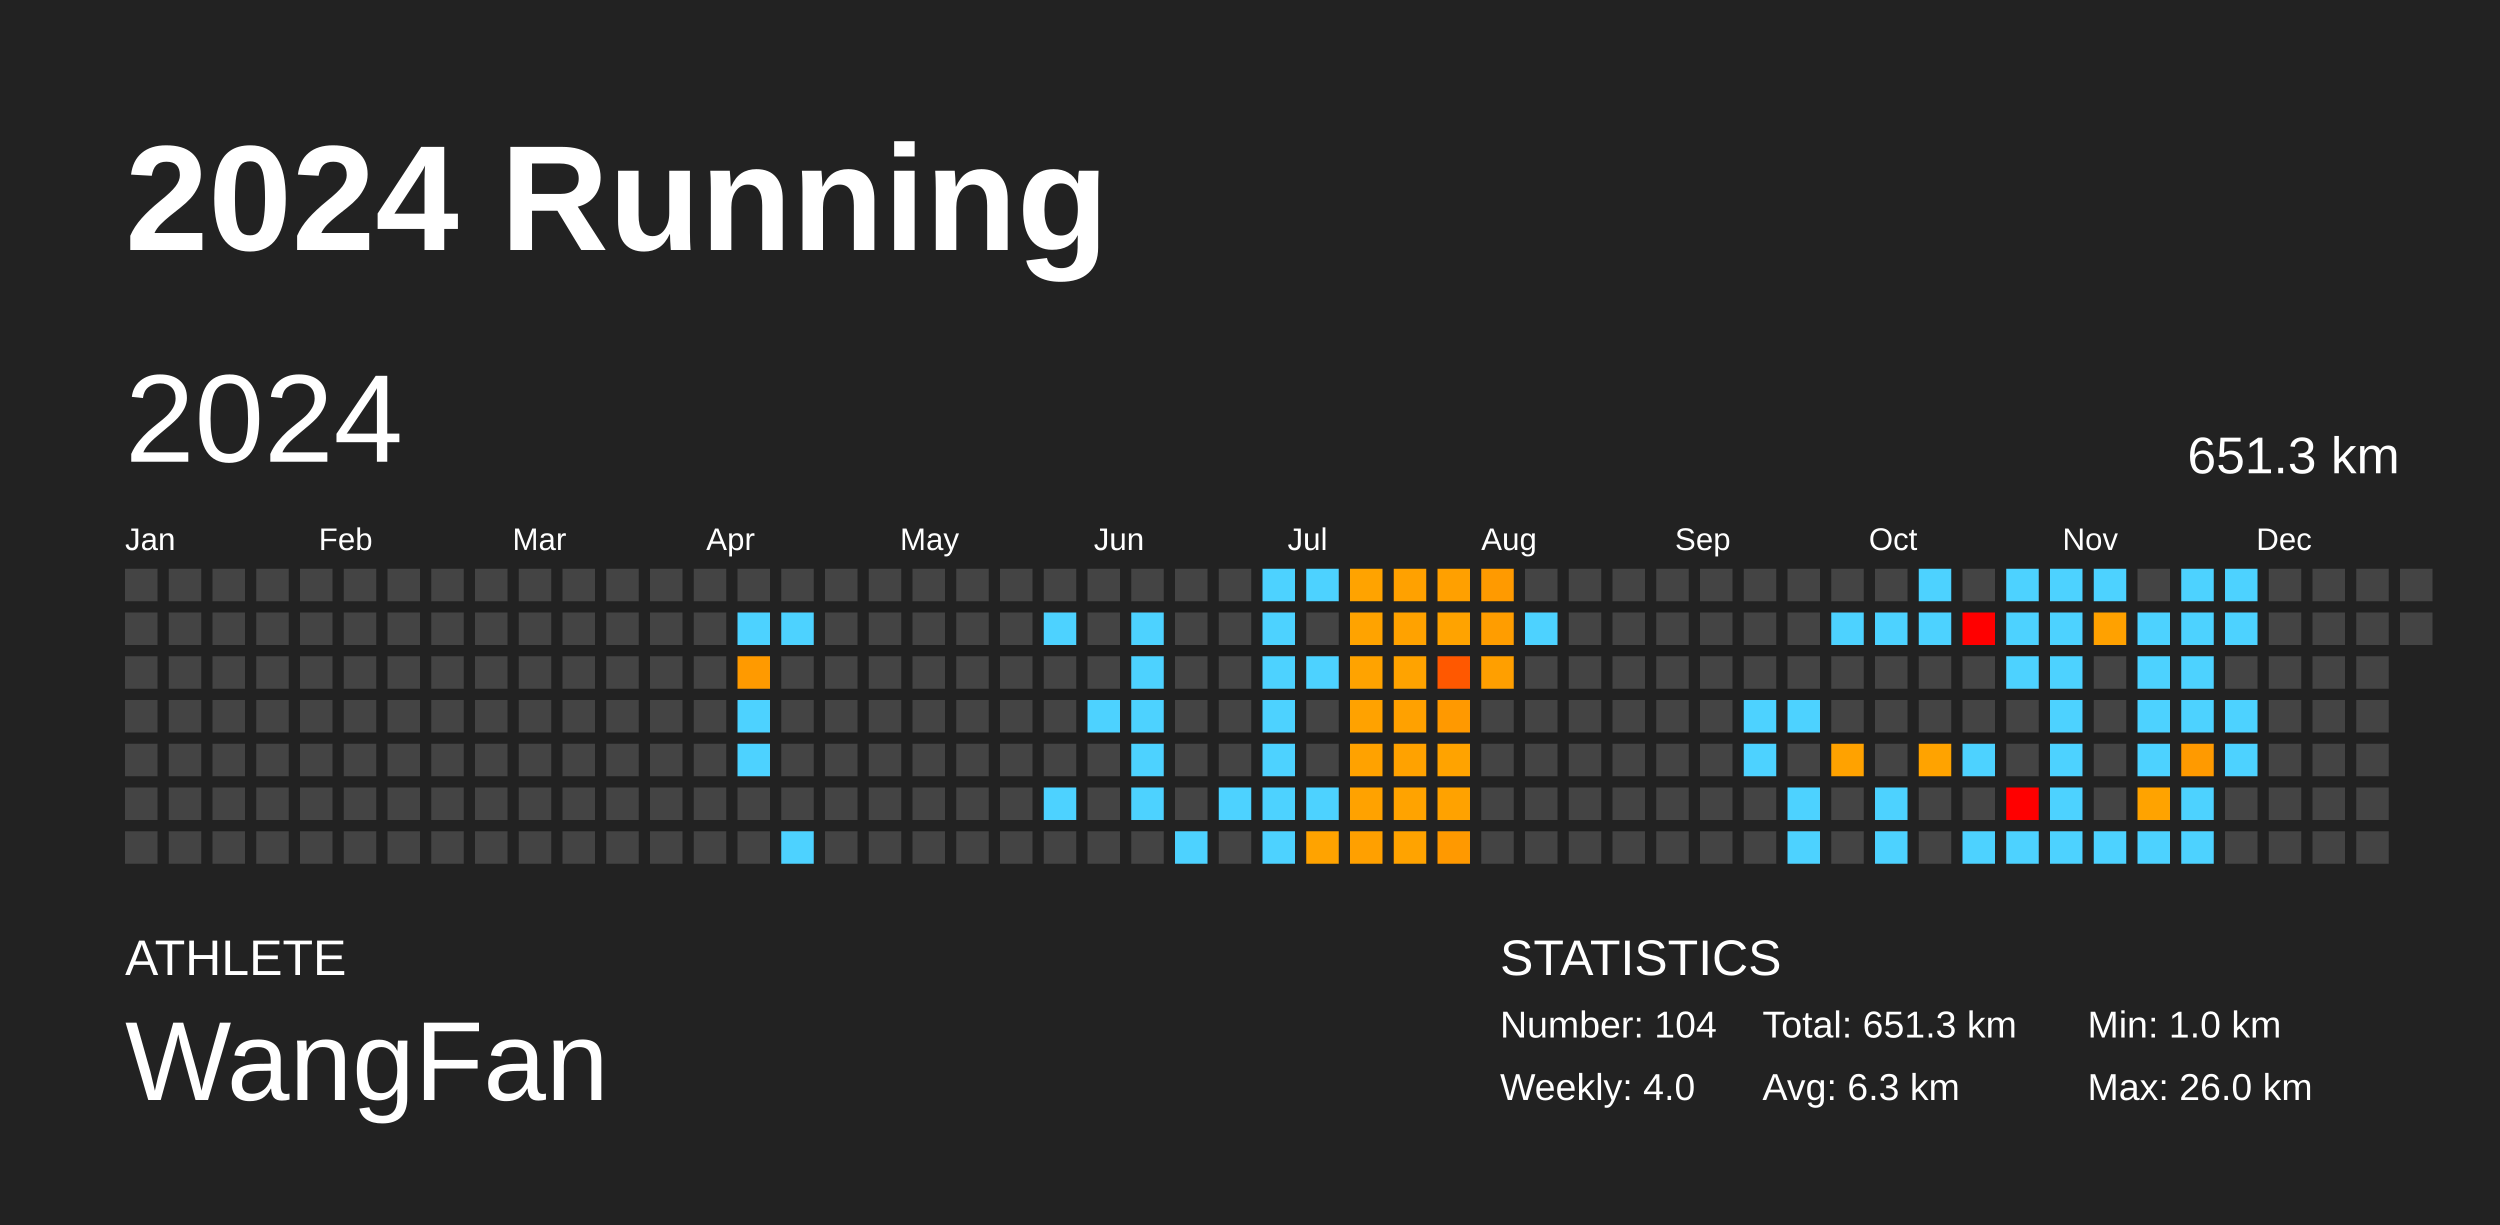
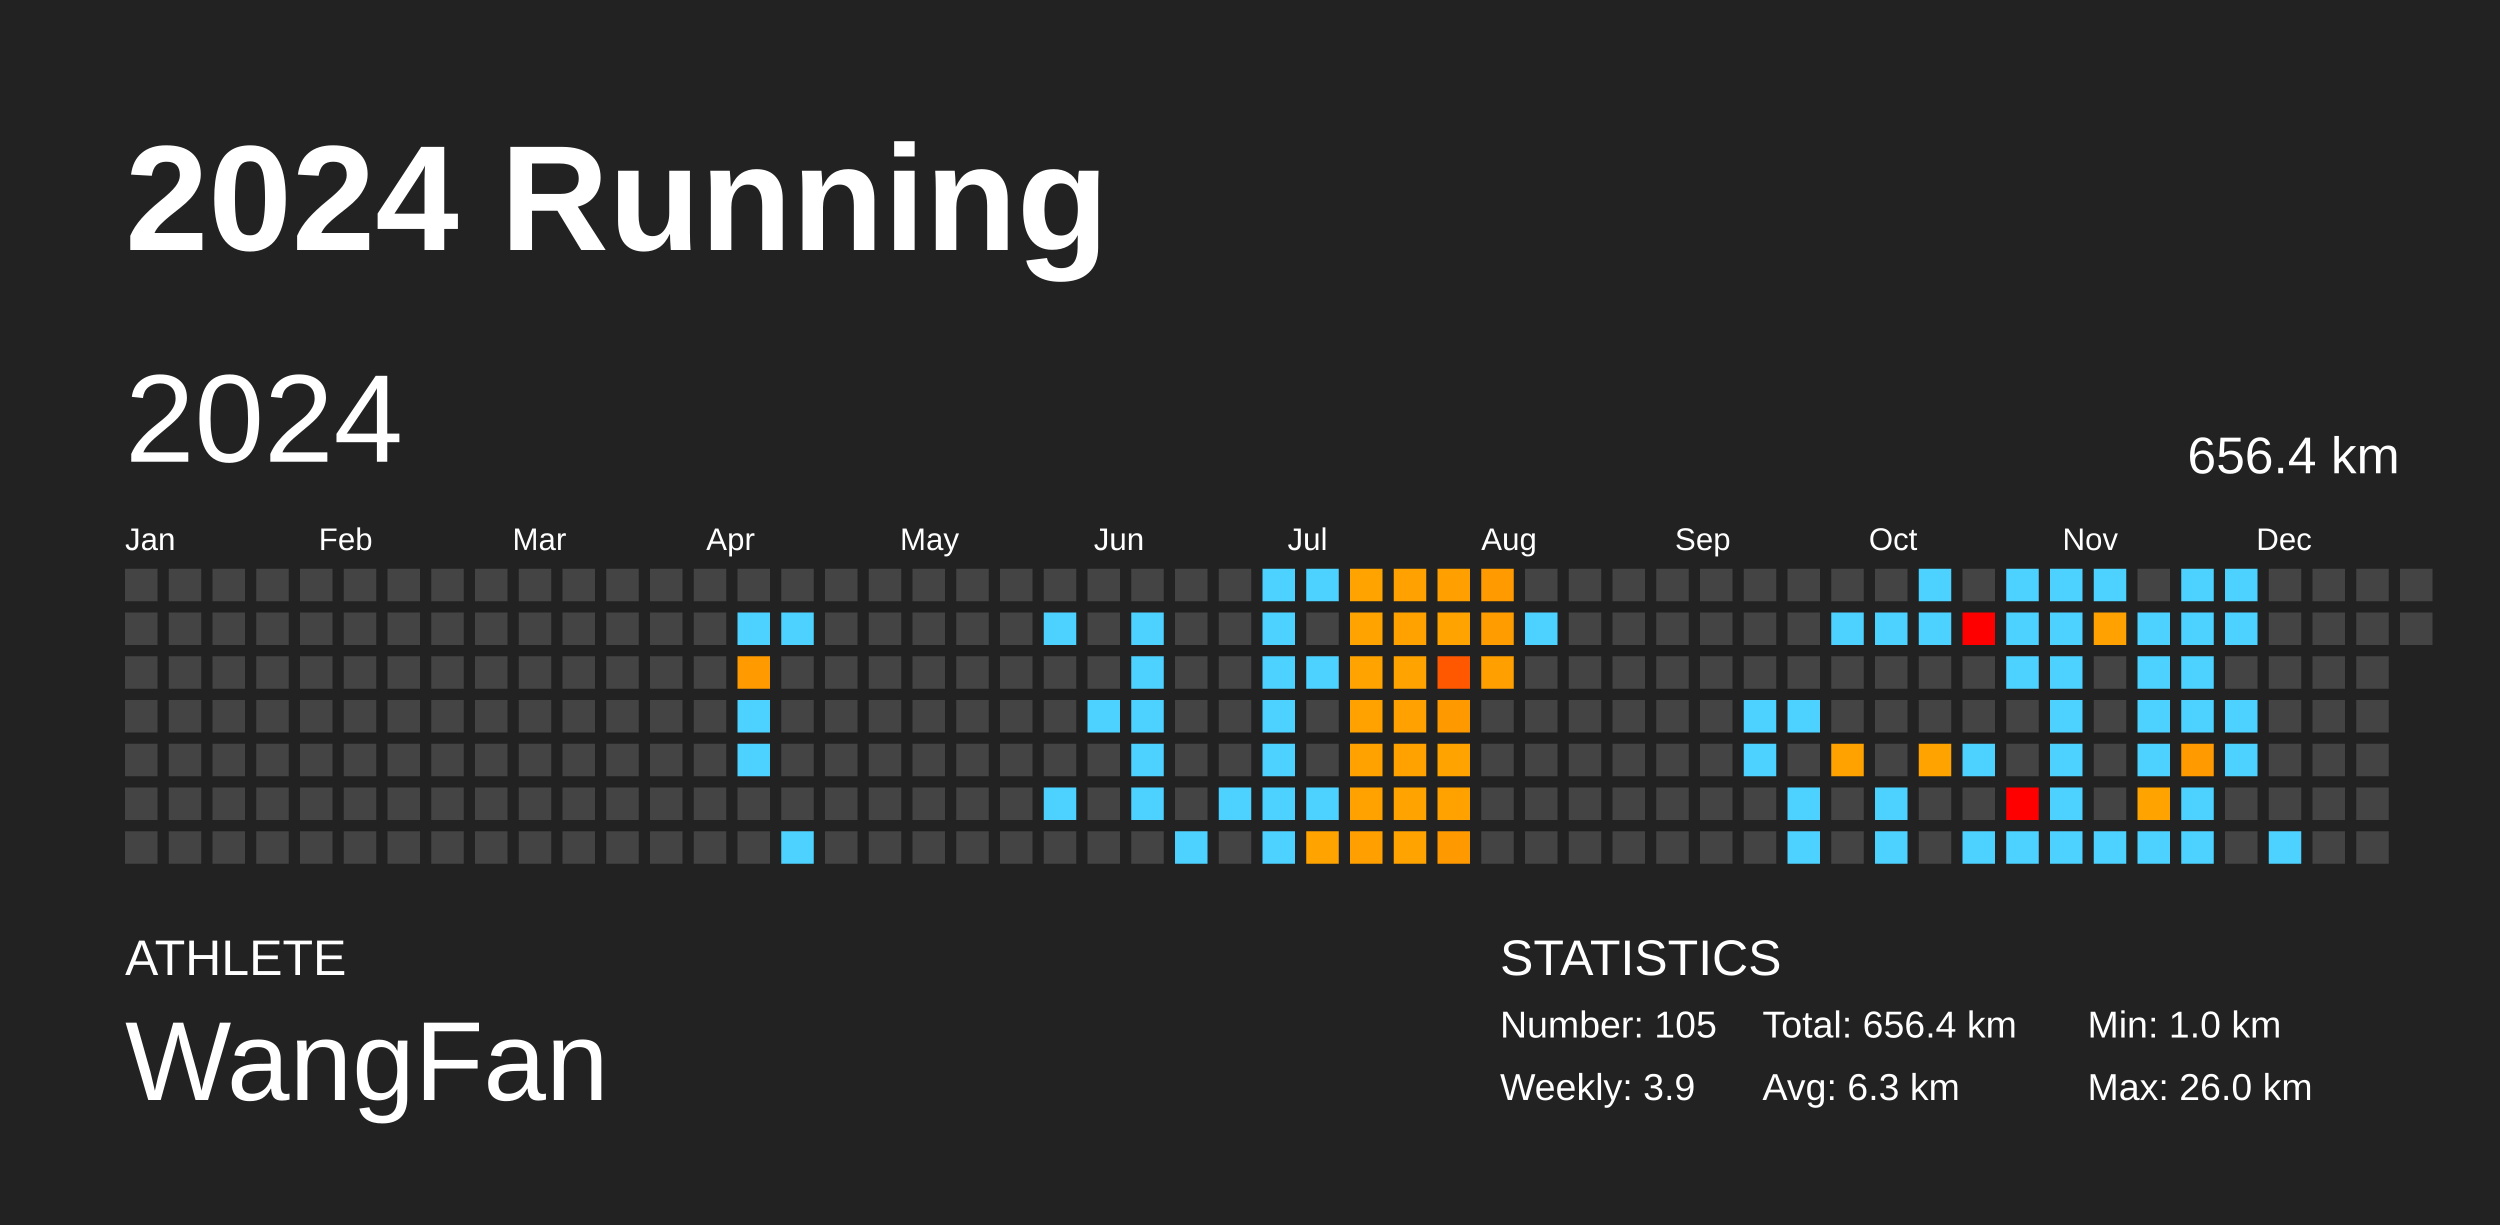
<svg xmlns="http://www.w3.org/2000/svg" baseProfile="full" height="98mm" version="1.1" viewBox="0,0,200,98" width="200mm">
  <defs />
  <rect fill="#222222" height="98" width="200" x="0" y="0" />
  <text fill="#FFFFFF" style="font-size:12px; font-family:Arial; font-weight:bold;" x="10" y="20">2024 Running</text>
  <text fill="#FFFFFF" style="font-size:4px; font-family:Arial" x="10" y="78">ATHLETE</text>
  <text fill="#FFFFFF" style="font-size:9px; font-family:Arial" x="10" y="88">WangFan</text>
  <text fill="#FFFFFF" style="font-size:4px; font-family:Arial" x="120" y="78">STATISTICS</text>
-   <text fill="#FFFFFF" style="font-size:3px; font-family:Arial" x="120" y="83">Number: 104</text>
-   <text fill="#FFFFFF" style="font-size:3px; font-family:Arial" x="120" y="88">Weekly: 4.0</text>
-   <text fill="#FFFFFF" style="font-size:3px; font-family:Arial" x="141" y="83">Total: 651.3 km</text>
+   <text fill="#FFFFFF" style="font-size:3px; font-family:Arial" x="120" y="83">Number: 105</text>
+   <text fill="#FFFFFF" style="font-size:3px; font-family:Arial" x="120" y="88">Weekly: 3.9</text>
+   <text fill="#FFFFFF" style="font-size:3px; font-family:Arial" x="141" y="83">Total: 656.4 km</text>
  <text fill="#FFFFFF" style="font-size:3px; font-family:Arial" x="141" y="88">Avg: 6.3 km</text>
  <text fill="#FFFFFF" style="font-size:3px; font-family:Arial" x="167" y="83">Min: 1.0 km</text>
  <text fill="#FFFFFF" style="font-size:3px; font-family:Arial" x="167" y="88">Max: 26.0 km</text>
  <text dominant-baseline="hanging" fill="#FFFFFF" style="font-size:10.0px; font-family:Arial;" x="10" y="30">2024</text>
-   <text dominant-baseline="hanging" fill="#FFFFFF" style="font-size:4.125px; font-family:Arial;" x="175" y="35">651.3 km</text>
+   <text dominant-baseline="hanging" fill="#FFFFFF" style="font-size:4.125px; font-family:Arial;" x="175" y="35">656.4 km</text>
  <text fill="#FFFFFF" style="font-size:2.5px; font-family:Arial" x="10.0" y="44">Jan</text>
  <text fill="#FFFFFF" style="font-size:2.5px; font-family:Arial" x="25.5" y="44">Feb</text>
  <text fill="#FFFFFF" style="font-size:2.5px; font-family:Arial" x="41.0" y="44">Mar</text>
  <text fill="#FFFFFF" style="font-size:2.5px; font-family:Arial" x="56.5" y="44">Apr</text>
  <text fill="#FFFFFF" style="font-size:2.5px; font-family:Arial" x="72.0" y="44">May</text>
  <text fill="#FFFFFF" style="font-size:2.5px; font-family:Arial" x="87.5" y="44">Jun</text>
  <text fill="#FFFFFF" style="font-size:2.5px; font-family:Arial" x="103.0" y="44">Jul</text>
  <text fill="#FFFFFF" style="font-size:2.5px; font-family:Arial" x="118.5" y="44">Aug</text>
  <text fill="#FFFFFF" style="font-size:2.5px; font-family:Arial" x="134.0" y="44">Sep</text>
  <text fill="#FFFFFF" style="font-size:2.5px; font-family:Arial" x="149.5" y="44">Oct</text>
  <text fill="#FFFFFF" style="font-size:2.5px; font-family:Arial" x="165.0" y="44">Nov</text>
  <text fill="#FFFFFF" style="font-size:2.5px; font-family:Arial" x="180.5" y="44">Dec</text>
  <rect fill="#444444" height="2.6" width="2.6" x="10.0" y="45.5" />
  <rect fill="#444444" height="2.6" width="2.6" x="10.0" y="49.0" />
  <rect fill="#444444" height="2.6" width="2.6" x="10.0" y="52.5" />
  <rect fill="#444444" height="2.6" width="2.6" x="10.0" y="56.0" />
  <rect fill="#444444" height="2.6" width="2.6" x="10.0" y="59.5" />
  <rect fill="#444444" height="2.6" width="2.6" x="10.0" y="63.0" />
  <rect fill="#444444" height="2.6" width="2.6" x="10.0" y="66.5" />
  <rect fill="#444444" height="2.6" width="2.6" x="13.5" y="45.5" />
  <rect fill="#444444" height="2.6" width="2.6" x="13.5" y="49.0" />
  <rect fill="#444444" height="2.6" width="2.6" x="13.5" y="52.5" />
  <rect fill="#444444" height="2.6" width="2.6" x="13.5" y="56.0" />
  <rect fill="#444444" height="2.6" width="2.6" x="13.5" y="59.5" />
  <rect fill="#444444" height="2.6" width="2.6" x="13.5" y="63.0" />
  <rect fill="#444444" height="2.6" width="2.6" x="13.5" y="66.5" />
  <rect fill="#444444" height="2.6" width="2.6" x="17.0" y="45.5" />
  <rect fill="#444444" height="2.6" width="2.6" x="17.0" y="49.0" />
  <rect fill="#444444" height="2.6" width="2.6" x="17.0" y="52.5" />
  <rect fill="#444444" height="2.6" width="2.6" x="17.0" y="56.0" />
  <rect fill="#444444" height="2.6" width="2.6" x="17.0" y="59.5" />
  <rect fill="#444444" height="2.6" width="2.6" x="17.0" y="63.0" />
  <rect fill="#444444" height="2.6" width="2.6" x="17.0" y="66.5" />
  <rect fill="#444444" height="2.6" width="2.6" x="20.5" y="45.5" />
  <rect fill="#444444" height="2.6" width="2.6" x="20.5" y="49.0" />
  <rect fill="#444444" height="2.6" width="2.6" x="20.5" y="52.5" />
  <rect fill="#444444" height="2.6" width="2.6" x="20.5" y="56.0" />
  <rect fill="#444444" height="2.6" width="2.6" x="20.5" y="59.5" />
  <rect fill="#444444" height="2.6" width="2.6" x="20.5" y="63.0" />
  <rect fill="#444444" height="2.6" width="2.6" x="20.5" y="66.5" />
  <rect fill="#444444" height="2.6" width="2.6" x="24.0" y="45.5" />
  <rect fill="#444444" height="2.6" width="2.6" x="24.0" y="49.0" />
  <rect fill="#444444" height="2.6" width="2.6" x="24.0" y="52.5" />
  <rect fill="#444444" height="2.6" width="2.6" x="24.0" y="56.0" />
  <rect fill="#444444" height="2.6" width="2.6" x="24.0" y="59.5" />
  <rect fill="#444444" height="2.6" width="2.6" x="24.0" y="63.0" />
  <rect fill="#444444" height="2.6" width="2.6" x="24.0" y="66.5" />
  <rect fill="#444444" height="2.6" width="2.6" x="27.5" y="45.5" />
  <rect fill="#444444" height="2.6" width="2.6" x="27.5" y="49.0" />
  <rect fill="#444444" height="2.6" width="2.6" x="27.5" y="52.5" />
  <rect fill="#444444" height="2.6" width="2.6" x="27.5" y="56.0" />
  <rect fill="#444444" height="2.6" width="2.6" x="27.5" y="59.5" />
  <rect fill="#444444" height="2.6" width="2.6" x="27.5" y="63.0" />
  <rect fill="#444444" height="2.6" width="2.6" x="27.5" y="66.5" />
  <rect fill="#444444" height="2.6" width="2.6" x="31.0" y="45.5" />
  <rect fill="#444444" height="2.6" width="2.6" x="31.0" y="49.0" />
  <rect fill="#444444" height="2.6" width="2.6" x="31.0" y="52.5" />
  <rect fill="#444444" height="2.6" width="2.6" x="31.0" y="56.0" />
  <rect fill="#444444" height="2.6" width="2.6" x="31.0" y="59.5" />
  <rect fill="#444444" height="2.6" width="2.6" x="31.0" y="63.0" />
  <rect fill="#444444" height="2.6" width="2.6" x="31.0" y="66.5" />
  <rect fill="#444444" height="2.6" width="2.6" x="34.5" y="45.5" />
  <rect fill="#444444" height="2.6" width="2.6" x="34.5" y="49.0" />
  <rect fill="#444444" height="2.6" width="2.6" x="34.5" y="52.5" />
  <rect fill="#444444" height="2.6" width="2.6" x="34.5" y="56.0" />
  <rect fill="#444444" height="2.6" width="2.6" x="34.5" y="59.5" />
  <rect fill="#444444" height="2.6" width="2.6" x="34.5" y="63.0" />
  <rect fill="#444444" height="2.6" width="2.6" x="34.5" y="66.5" />
  <rect fill="#444444" height="2.6" width="2.6" x="38.0" y="45.5" />
  <rect fill="#444444" height="2.6" width="2.6" x="38.0" y="49.0" />
  <rect fill="#444444" height="2.6" width="2.6" x="38.0" y="52.5" />
  <rect fill="#444444" height="2.6" width="2.6" x="38.0" y="56.0" />
  <rect fill="#444444" height="2.6" width="2.6" x="38.0" y="59.5" />
  <rect fill="#444444" height="2.6" width="2.6" x="38.0" y="63.0" />
  <rect fill="#444444" height="2.6" width="2.6" x="38.0" y="66.5" />
  <rect fill="#444444" height="2.6" width="2.6" x="41.5" y="45.5" />
  <rect fill="#444444" height="2.6" width="2.6" x="41.5" y="49.0" />
  <rect fill="#444444" height="2.6" width="2.6" x="41.5" y="52.5" />
  <rect fill="#444444" height="2.6" width="2.6" x="41.5" y="56.0" />
  <rect fill="#444444" height="2.6" width="2.6" x="41.5" y="59.5" />
  <rect fill="#444444" height="2.6" width="2.6" x="41.5" y="63.0" />
  <rect fill="#444444" height="2.6" width="2.6" x="41.5" y="66.5" />
  <rect fill="#444444" height="2.6" width="2.6" x="45.0" y="45.5" />
  <rect fill="#444444" height="2.6" width="2.6" x="45.0" y="49.0" />
  <rect fill="#444444" height="2.6" width="2.6" x="45.0" y="52.5" />
  <rect fill="#444444" height="2.6" width="2.6" x="45.0" y="56.0" />
  <rect fill="#444444" height="2.6" width="2.6" x="45.0" y="59.5" />
  <rect fill="#444444" height="2.6" width="2.6" x="45.0" y="63.0" />
  <rect fill="#444444" height="2.6" width="2.6" x="45.0" y="66.5" />
  <rect fill="#444444" height="2.6" width="2.6" x="48.5" y="45.5" />
  <rect fill="#444444" height="2.6" width="2.6" x="48.5" y="49.0" />
  <rect fill="#444444" height="2.6" width="2.6" x="48.5" y="52.5" />
  <rect fill="#444444" height="2.6" width="2.6" x="48.5" y="56.0" />
  <rect fill="#444444" height="2.6" width="2.6" x="48.5" y="59.5" />
  <rect fill="#444444" height="2.6" width="2.6" x="48.5" y="63.0" />
  <rect fill="#444444" height="2.6" width="2.6" x="48.5" y="66.5" />
  <rect fill="#444444" height="2.6" width="2.6" x="52.0" y="45.5" />
  <rect fill="#444444" height="2.6" width="2.6" x="52.0" y="49.0" />
  <rect fill="#444444" height="2.6" width="2.6" x="52.0" y="52.5" />
  <rect fill="#444444" height="2.6" width="2.6" x="52.0" y="56.0" />
  <rect fill="#444444" height="2.6" width="2.6" x="52.0" y="59.5" />
  <rect fill="#444444" height="2.6" width="2.6" x="52.0" y="63.0" />
  <rect fill="#444444" height="2.6" width="2.6" x="52.0" y="66.5" />
  <rect fill="#444444" height="2.6" width="2.6" x="55.5" y="45.5" />
  <rect fill="#444444" height="2.6" width="2.6" x="55.5" y="49.0" />
  <rect fill="#444444" height="2.6" width="2.6" x="55.5" y="52.5" />
  <rect fill="#444444" height="2.6" width="2.6" x="55.5" y="56.0" />
  <rect fill="#444444" height="2.6" width="2.6" x="55.5" y="59.5" />
  <rect fill="#444444" height="2.6" width="2.6" x="55.5" y="63.0" />
  <rect fill="#444444" height="2.6" width="2.6" x="55.5" y="66.5" />
  <rect fill="#444444" height="2.6" width="2.6" x="59.0" y="45.5" />
  <rect fill="#4dd2ff" height="2.6" width="2.6" x="59.0" y="49.0" />
  <rect fill="#ff9a00" height="2.6" width="2.6" x="59.0" y="52.5" />
  <rect fill="#4dd2ff" height="2.6" width="2.6" x="59.0" y="56.0" />
  <rect fill="#4dd2ff" height="2.6" width="2.6" x="59.0" y="59.5" />
  <rect fill="#444444" height="2.6" width="2.6" x="59.0" y="63.0" />
  <rect fill="#444444" height="2.6" width="2.6" x="59.0" y="66.5" />
  <rect fill="#444444" height="2.6" width="2.6" x="62.5" y="45.5" />
  <rect fill="#4dd2ff" height="2.6" width="2.6" x="62.5" y="49.0" />
  <rect fill="#444444" height="2.6" width="2.6" x="62.5" y="52.5" />
  <rect fill="#444444" height="2.6" width="2.6" x="62.5" y="56.0" />
  <rect fill="#444444" height="2.6" width="2.6" x="62.5" y="59.5" />
  <rect fill="#444444" height="2.6" width="2.6" x="62.5" y="63.0" />
  <rect fill="#4dd2ff" height="2.6" width="2.6" x="62.5" y="66.5" />
  <rect fill="#444444" height="2.6" width="2.6" x="66.0" y="45.5" />
  <rect fill="#444444" height="2.6" width="2.6" x="66.0" y="49.0" />
  <rect fill="#444444" height="2.6" width="2.6" x="66.0" y="52.5" />
  <rect fill="#444444" height="2.6" width="2.6" x="66.0" y="56.0" />
  <rect fill="#444444" height="2.6" width="2.6" x="66.0" y="59.5" />
  <rect fill="#444444" height="2.6" width="2.6" x="66.0" y="63.0" />
  <rect fill="#444444" height="2.6" width="2.6" x="66.0" y="66.5" />
  <rect fill="#444444" height="2.6" width="2.6" x="69.5" y="45.5" />
  <rect fill="#444444" height="2.6" width="2.6" x="69.5" y="49.0" />
  <rect fill="#444444" height="2.6" width="2.6" x="69.5" y="52.5" />
  <rect fill="#444444" height="2.6" width="2.6" x="69.5" y="56.0" />
  <rect fill="#444444" height="2.6" width="2.6" x="69.5" y="59.5" />
  <rect fill="#444444" height="2.6" width="2.6" x="69.5" y="63.0" />
  <rect fill="#444444" height="2.6" width="2.6" x="69.5" y="66.5" />
  <rect fill="#444444" height="2.6" width="2.6" x="73.0" y="45.5" />
  <rect fill="#444444" height="2.6" width="2.6" x="73.0" y="49.0" />
  <rect fill="#444444" height="2.6" width="2.6" x="73.0" y="52.5" />
  <rect fill="#444444" height="2.6" width="2.6" x="73.0" y="56.0" />
  <rect fill="#444444" height="2.6" width="2.6" x="73.0" y="59.5" />
  <rect fill="#444444" height="2.6" width="2.6" x="73.0" y="63.0" />
  <rect fill="#444444" height="2.6" width="2.6" x="73.0" y="66.5" />
  <rect fill="#444444" height="2.6" width="2.6" x="76.5" y="45.5" />
  <rect fill="#444444" height="2.6" width="2.6" x="76.5" y="49.0" />
  <rect fill="#444444" height="2.6" width="2.6" x="76.5" y="52.5" />
  <rect fill="#444444" height="2.6" width="2.6" x="76.5" y="56.0" />
  <rect fill="#444444" height="2.6" width="2.6" x="76.5" y="59.5" />
  <rect fill="#444444" height="2.6" width="2.6" x="76.5" y="63.0" />
  <rect fill="#444444" height="2.6" width="2.6" x="76.5" y="66.5" />
  <rect fill="#444444" height="2.6" width="2.6" x="80.0" y="45.5" />
  <rect fill="#444444" height="2.6" width="2.6" x="80.0" y="49.0" />
  <rect fill="#444444" height="2.6" width="2.6" x="80.0" y="52.5" />
  <rect fill="#444444" height="2.6" width="2.6" x="80.0" y="56.0" />
  <rect fill="#444444" height="2.6" width="2.6" x="80.0" y="59.5" />
  <rect fill="#444444" height="2.6" width="2.6" x="80.0" y="63.0" />
  <rect fill="#444444" height="2.6" width="2.6" x="80.0" y="66.5" />
  <rect fill="#444444" height="2.6" width="2.6" x="83.5" y="45.5" />
  <rect fill="#4dd2ff" height="2.6" width="2.6" x="83.5" y="49.0" />
  <rect fill="#444444" height="2.6" width="2.6" x="83.5" y="52.5" />
  <rect fill="#444444" height="2.6" width="2.6" x="83.5" y="56.0" />
  <rect fill="#444444" height="2.6" width="2.6" x="83.5" y="59.5" />
  <rect fill="#4dd2ff" height="2.6" width="2.6" x="83.5" y="63.0" />
  <rect fill="#444444" height="2.6" width="2.6" x="83.5" y="66.5" />
  <rect fill="#444444" height="2.6" width="2.6" x="87.0" y="45.5" />
  <rect fill="#444444" height="2.6" width="2.6" x="87.0" y="49.0" />
  <rect fill="#444444" height="2.6" width="2.6" x="87.0" y="52.5" />
  <rect fill="#4dd2ff" height="2.6" width="2.6" x="87.0" y="56.0" />
  <rect fill="#444444" height="2.6" width="2.6" x="87.0" y="59.5" />
  <rect fill="#444444" height="2.6" width="2.6" x="87.0" y="63.0" />
  <rect fill="#444444" height="2.6" width="2.6" x="87.0" y="66.5" />
  <rect fill="#444444" height="2.6" width="2.6" x="90.5" y="45.5" />
  <rect fill="#4dd2ff" height="2.6" width="2.6" x="90.5" y="49.0" />
  <rect fill="#4dd2ff" height="2.6" width="2.6" x="90.5" y="52.5" />
  <rect fill="#4dd2ff" height="2.6" width="2.6" x="90.5" y="56.0" />
  <rect fill="#4dd2ff" height="2.6" width="2.6" x="90.5" y="59.5" />
  <rect fill="#4dd2ff" height="2.6" width="2.6" x="90.5" y="63.0" />
  <rect fill="#444444" height="2.6" width="2.6" x="90.5" y="66.5" />
  <rect fill="#444444" height="2.6" width="2.6" x="94.0" y="45.5" />
  <rect fill="#444444" height="2.6" width="2.6" x="94.0" y="49.0" />
  <rect fill="#444444" height="2.6" width="2.6" x="94.0" y="52.5" />
  <rect fill="#444444" height="2.6" width="2.6" x="94.0" y="56.0" />
  <rect fill="#444444" height="2.6" width="2.6" x="94.0" y="59.5" />
  <rect fill="#444444" height="2.6" width="2.6" x="94.0" y="63.0" />
  <rect fill="#4dd2ff" height="2.6" width="2.6" x="94.0" y="66.5" />
  <rect fill="#444444" height="2.6" width="2.6" x="97.5" y="45.5" />
  <rect fill="#444444" height="2.6" width="2.6" x="97.5" y="49.0" />
  <rect fill="#444444" height="2.6" width="2.6" x="97.5" y="52.5" />
  <rect fill="#444444" height="2.6" width="2.6" x="97.5" y="56.0" />
  <rect fill="#444444" height="2.6" width="2.6" x="97.5" y="59.5" />
  <rect fill="#4dd2ff" height="2.6" width="2.6" x="97.5" y="63.0" />
  <rect fill="#444444" height="2.6" width="2.6" x="97.5" y="66.5" />
  <rect fill="#4dd2ff" height="2.6" width="2.6" x="101.0" y="45.5" />
  <rect fill="#4dd2ff" height="2.6" width="2.6" x="101.0" y="49.0" />
  <rect fill="#4dd2ff" height="2.6" width="2.6" x="101.0" y="52.5" />
  <rect fill="#4dd2ff" height="2.6" width="2.6" x="101.0" y="56.0" />
  <rect fill="#4dd2ff" height="2.6" width="2.6" x="101.0" y="59.5" />
  <rect fill="#4dd2ff" height="2.6" width="2.6" x="101.0" y="63.0" />
  <rect fill="#4dd2ff" height="2.6" width="2.6" x="101.0" y="66.5" />
  <rect fill="#4dd2ff" height="2.6" width="2.6" x="104.5" y="45.5" />
  <rect fill="#444444" height="2.6" width="2.6" x="104.5" y="49.0" />
  <rect fill="#4dd2ff" height="2.6" width="2.6" x="104.5" y="52.5" />
  <rect fill="#444444" height="2.6" width="2.6" x="104.5" y="56.0" />
  <rect fill="#444444" height="2.6" width="2.6" x="104.5" y="59.5" />
  <rect fill="#4dd2ff" height="2.6" width="2.6" x="104.5" y="63.0" />
  <rect fill="#ffa300" height="2.6" width="2.6" x="104.5" y="66.5" />
  <rect fill="#ffa300" height="2.6" width="2.6" x="108.0" y="45.5" />
  <rect fill="#ffa300" height="2.6" width="2.6" x="108.0" y="49.0" />
  <rect fill="#ffa300" height="2.6" width="2.6" x="108.0" y="52.5" />
  <rect fill="#ffa200" height="2.6" width="2.6" x="108.0" y="56.0" />
  <rect fill="#ffa200" height="2.6" width="2.6" x="108.0" y="59.5" />
  <rect fill="#ffa200" height="2.6" width="2.6" x="108.0" y="63.0" />
  <rect fill="#ffa000" height="2.6" width="2.6" x="108.0" y="66.5" />
  <rect fill="#ffa100" height="2.6" width="2.6" x="111.5" y="45.5" />
  <rect fill="#ffa200" height="2.6" width="2.6" x="111.5" y="49.0" />
  <rect fill="#ffa300" height="2.6" width="2.6" x="111.5" y="52.5" />
  <rect fill="#ffa100" height="2.6" width="2.6" x="111.5" y="56.0" />
  <rect fill="#ffa200" height="2.6" width="2.6" x="111.5" y="59.5" />
  <rect fill="#ffa300" height="2.6" width="2.6" x="111.5" y="63.0" />
  <rect fill="#ffa300" height="2.6" width="2.6" x="111.5" y="66.5" />
  <rect fill="#ffa000" height="2.6" width="2.6" x="115.0" y="45.5" />
  <rect fill="#ffa300" height="2.6" width="2.6" x="115.0" y="49.0" />
  <rect fill="#ff5800" height="2.6" width="2.6" x="115.0" y="52.5" />
  <rect fill="#ff9900" height="2.6" width="2.6" x="115.0" y="56.0" />
  <rect fill="#ffa300" height="2.6" width="2.6" x="115.0" y="59.5" />
  <rect fill="#ffa200" height="2.6" width="2.6" x="115.0" y="63.0" />
  <rect fill="#ff9900" height="2.6" width="2.6" x="115.0" y="66.5" />
  <rect fill="#ff9a00" height="2.6" width="2.6" x="118.5" y="45.5" />
  <rect fill="#ff9d00" height="2.6" width="2.6" x="118.5" y="49.0" />
  <rect fill="#ff9f00" height="2.6" width="2.6" x="118.5" y="52.5" />
  <rect fill="#444444" height="2.6" width="2.6" x="118.5" y="56.0" />
  <rect fill="#444444" height="2.6" width="2.6" x="118.5" y="59.5" />
  <rect fill="#444444" height="2.6" width="2.6" x="118.5" y="63.0" />
  <rect fill="#444444" height="2.6" width="2.6" x="118.5" y="66.5" />
  <rect fill="#444444" height="2.6" width="2.6" x="122.0" y="45.5" />
  <rect fill="#4dd2ff" height="2.6" width="2.6" x="122.0" y="49.0" />
  <rect fill="#444444" height="2.6" width="2.6" x="122.0" y="52.5" />
  <rect fill="#444444" height="2.6" width="2.6" x="122.0" y="56.0" />
  <rect fill="#444444" height="2.6" width="2.6" x="122.0" y="59.5" />
  <rect fill="#444444" height="2.6" width="2.6" x="122.0" y="63.0" />
  <rect fill="#444444" height="2.6" width="2.6" x="122.0" y="66.5" />
  <rect fill="#444444" height="2.6" width="2.6" x="125.5" y="45.5" />
  <rect fill="#444444" height="2.6" width="2.6" x="125.5" y="49.0" />
  <rect fill="#444444" height="2.6" width="2.6" x="125.5" y="52.5" />
  <rect fill="#444444" height="2.6" width="2.6" x="125.5" y="56.0" />
  <rect fill="#444444" height="2.6" width="2.6" x="125.5" y="59.5" />
  <rect fill="#444444" height="2.6" width="2.6" x="125.5" y="63.0" />
  <rect fill="#444444" height="2.6" width="2.6" x="125.5" y="66.5" />
  <rect fill="#444444" height="2.6" width="2.6" x="129.0" y="45.5" />
  <rect fill="#444444" height="2.6" width="2.6" x="129.0" y="49.0" />
  <rect fill="#444444" height="2.6" width="2.6" x="129.0" y="52.5" />
  <rect fill="#444444" height="2.6" width="2.6" x="129.0" y="56.0" />
  <rect fill="#444444" height="2.6" width="2.6" x="129.0" y="59.5" />
  <rect fill="#444444" height="2.6" width="2.6" x="129.0" y="63.0" />
  <rect fill="#444444" height="2.6" width="2.6" x="129.0" y="66.5" />
  <rect fill="#444444" height="2.6" width="2.6" x="132.5" y="45.5" />
  <rect fill="#444444" height="2.6" width="2.6" x="132.5" y="49.0" />
  <rect fill="#444444" height="2.6" width="2.6" x="132.5" y="52.5" />
  <rect fill="#444444" height="2.6" width="2.6" x="132.5" y="56.0" />
  <rect fill="#444444" height="2.6" width="2.6" x="132.5" y="59.5" />
  <rect fill="#444444" height="2.6" width="2.6" x="132.5" y="63.0" />
  <rect fill="#444444" height="2.6" width="2.6" x="132.5" y="66.5" />
  <rect fill="#444444" height="2.6" width="2.6" x="136.0" y="45.5" />
  <rect fill="#444444" height="2.6" width="2.6" x="136.0" y="49.0" />
  <rect fill="#444444" height="2.6" width="2.6" x="136.0" y="52.5" />
  <rect fill="#444444" height="2.6" width="2.6" x="136.0" y="56.0" />
  <rect fill="#444444" height="2.6" width="2.6" x="136.0" y="59.5" />
  <rect fill="#444444" height="2.6" width="2.6" x="136.0" y="63.0" />
  <rect fill="#444444" height="2.6" width="2.6" x="136.0" y="66.5" />
  <rect fill="#444444" height="2.6" width="2.6" x="139.5" y="45.5" />
  <rect fill="#444444" height="2.6" width="2.6" x="139.5" y="49.0" />
  <rect fill="#444444" height="2.6" width="2.6" x="139.5" y="52.5" />
  <rect fill="#4dd2ff" height="2.6" width="2.6" x="139.5" y="56.0" />
  <rect fill="#4dd2ff" height="2.6" width="2.6" x="139.5" y="59.5" />
  <rect fill="#444444" height="2.6" width="2.6" x="139.5" y="63.0" />
  <rect fill="#444444" height="2.6" width="2.6" x="139.5" y="66.5" />
  <rect fill="#444444" height="2.6" width="2.6" x="143.0" y="45.5" />
  <rect fill="#444444" height="2.6" width="2.6" x="143.0" y="49.0" />
  <rect fill="#444444" height="2.6" width="2.6" x="143.0" y="52.5" />
  <rect fill="#4dd2ff" height="2.6" width="2.6" x="143.0" y="56.0" />
  <rect fill="#444444" height="2.6" width="2.6" x="143.0" y="59.5" />
  <rect fill="#4dd2ff" height="2.6" width="2.6" x="143.0" y="63.0" />
  <rect fill="#4dd2ff" height="2.6" width="2.6" x="143.0" y="66.5" />
  <rect fill="#444444" height="2.6" width="2.6" x="146.5" y="45.5" />
  <rect fill="#4dd2ff" height="2.6" width="2.6" x="146.5" y="49.0" />
  <rect fill="#444444" height="2.6" width="2.6" x="146.5" y="52.5" />
  <rect fill="#444444" height="2.6" width="2.6" x="146.5" y="56.0" />
  <rect fill="#ffa200" height="2.6" width="2.6" x="146.5" y="59.5" />
  <rect fill="#444444" height="2.6" width="2.6" x="146.5" y="63.0" />
  <rect fill="#444444" height="2.6" width="2.6" x="146.5" y="66.5" />
  <rect fill="#444444" height="2.6" width="2.6" x="150.0" y="45.5" />
  <rect fill="#4dd2ff" height="2.6" width="2.6" x="150.0" y="49.0" />
  <rect fill="#444444" height="2.6" width="2.6" x="150.0" y="52.5" />
  <rect fill="#444444" height="2.6" width="2.6" x="150.0" y="56.0" />
  <rect fill="#444444" height="2.6" width="2.6" x="150.0" y="59.5" />
  <rect fill="#4dd2ff" height="2.6" width="2.6" x="150.0" y="63.0" />
  <rect fill="#4dd2ff" height="2.6" width="2.6" x="150.0" y="66.5" />
  <rect fill="#4dd2ff" height="2.6" width="2.6" x="153.5" y="45.5" />
  <rect fill="#4dd2ff" height="2.6" width="2.6" x="153.5" y="49.0" />
  <rect fill="#444444" height="2.6" width="2.6" x="153.5" y="52.5" />
  <rect fill="#444444" height="2.6" width="2.6" x="153.5" y="56.0" />
  <rect fill="#ffa300" height="2.6" width="2.6" x="153.5" y="59.5" />
  <rect fill="#444444" height="2.6" width="2.6" x="153.5" y="63.0" />
  <rect fill="#444444" height="2.6" width="2.6" x="153.5" y="66.5" />
  <rect fill="#444444" height="2.6" width="2.6" x="157.0" y="45.5" />
  <rect fill="red" height="2.6" width="2.6" x="157.0" y="49.0" />
  <rect fill="#444444" height="2.6" width="2.6" x="157.0" y="52.5" />
  <rect fill="#444444" height="2.6" width="2.6" x="157.0" y="56.0" />
  <rect fill="#4dd2ff" height="2.6" width="2.6" x="157.0" y="59.5" />
  <rect fill="#444444" height="2.6" width="2.6" x="157.0" y="63.0" />
  <rect fill="#4dd2ff" height="2.6" width="2.6" x="157.0" y="66.5" />
  <rect fill="#4dd2ff" height="2.6" width="2.6" x="160.5" y="45.5" />
  <rect fill="#4dd2ff" height="2.6" width="2.6" x="160.5" y="49.0" />
  <rect fill="#4dd2ff" height="2.6" width="2.6" x="160.5" y="52.5" />
  <rect fill="#444444" height="2.6" width="2.6" x="160.5" y="56.0" />
  <rect fill="#444444" height="2.6" width="2.6" x="160.5" y="59.5" />
  <rect fill="red" height="2.6" width="2.6" x="160.5" y="63.0" />
  <rect fill="#4dd2ff" height="2.6" width="2.6" x="160.5" y="66.5" />
  <rect fill="#4dd2ff" height="2.6" width="2.6" x="164.0" y="45.5" />
  <rect fill="#4dd2ff" height="2.6" width="2.6" x="164.0" y="49.0" />
  <rect fill="#4dd2ff" height="2.6" width="2.6" x="164.0" y="52.5" />
  <rect fill="#4dd2ff" height="2.6" width="2.6" x="164.0" y="56.0" />
  <rect fill="#4dd2ff" height="2.6" width="2.6" x="164.0" y="59.5" />
  <rect fill="#4dd2ff" height="2.6" width="2.6" x="164.0" y="63.0" />
  <rect fill="#4dd2ff" height="2.6" width="2.6" x="164.0" y="66.5" />
  <rect fill="#4dd2ff" height="2.6" width="2.6" x="167.5" y="45.5" />
  <rect fill="#ffa100" height="2.6" width="2.6" x="167.5" y="49.0" />
  <rect fill="#444444" height="2.6" width="2.6" x="167.5" y="52.5" />
  <rect fill="#444444" height="2.6" width="2.6" x="167.5" y="56.0" />
  <rect fill="#444444" height="2.6" width="2.6" x="167.5" y="59.5" />
  <rect fill="#444444" height="2.6" width="2.6" x="167.5" y="63.0" />
  <rect fill="#4dd2ff" height="2.6" width="2.6" x="167.5" y="66.5" />
  <rect fill="#444444" height="2.6" width="2.6" x="171.0" y="45.5" />
  <rect fill="#4dd2ff" height="2.6" width="2.6" x="171.0" y="49.0" />
  <rect fill="#4dd2ff" height="2.6" width="2.6" x="171.0" y="52.5" />
  <rect fill="#4dd2ff" height="2.6" width="2.6" x="171.0" y="56.0" />
  <rect fill="#4dd2ff" height="2.6" width="2.6" x="171.0" y="59.5" />
  <rect fill="#ffa300" height="2.6" width="2.6" x="171.0" y="63.0" />
  <rect fill="#4dd2ff" height="2.6" width="2.6" x="171.0" y="66.5" />
  <rect fill="#4dd2ff" height="2.6" width="2.6" x="174.5" y="45.5" />
  <rect fill="#4dd2ff" height="2.6" width="2.6" x="174.5" y="49.0" />
  <rect fill="#4dd2ff" height="2.6" width="2.6" x="174.5" y="52.5" />
  <rect fill="#4dd2ff" height="2.6" width="2.6" x="174.5" y="56.0" />
  <rect fill="#ff9a00" height="2.6" width="2.6" x="174.5" y="59.5" />
  <rect fill="#4dd2ff" height="2.6" width="2.6" x="174.5" y="63.0" />
  <rect fill="#4dd2ff" height="2.6" width="2.6" x="174.5" y="66.5" />
  <rect fill="#4dd2ff" height="2.6" width="2.6" x="178.0" y="45.5" />
  <rect fill="#4dd2ff" height="2.6" width="2.6" x="178.0" y="49.0" />
  <rect fill="#444444" height="2.6" width="2.6" x="178.0" y="52.5" />
  <rect fill="#4dd2ff" height="2.6" width="2.6" x="178.0" y="56.0" />
  <rect fill="#4dd2ff" height="2.6" width="2.6" x="178.0" y="59.5" />
  <rect fill="#444444" height="2.6" width="2.6" x="178.0" y="63.0" />
  <rect fill="#444444" height="2.6" width="2.6" x="178.0" y="66.5" />
  <rect fill="#444444" height="2.6" width="2.6" x="181.5" y="45.5" />
  <rect fill="#444444" height="2.6" width="2.6" x="181.5" y="49.0" />
  <rect fill="#444444" height="2.6" width="2.6" x="181.5" y="52.5" />
  <rect fill="#444444" height="2.6" width="2.6" x="181.5" y="56.0" />
  <rect fill="#444444" height="2.6" width="2.6" x="181.5" y="59.5" />
  <rect fill="#444444" height="2.6" width="2.6" x="181.5" y="63.0" />
-   <rect fill="#444444" height="2.6" width="2.6" x="181.5" y="66.5" />
+   <rect fill="#4dd2ff" height="2.6" width="2.6" x="181.5" y="66.5" />
  <rect fill="#444444" height="2.6" width="2.6" x="185.0" y="45.5" />
  <rect fill="#444444" height="2.6" width="2.6" x="185.0" y="49.0" />
  <rect fill="#444444" height="2.6" width="2.6" x="185.0" y="52.5" />
  <rect fill="#444444" height="2.6" width="2.6" x="185.0" y="56.0" />
  <rect fill="#444444" height="2.6" width="2.6" x="185.0" y="59.5" />
  <rect fill="#444444" height="2.6" width="2.6" x="185.0" y="63.0" />
  <rect fill="#444444" height="2.6" width="2.6" x="185.0" y="66.5" />
  <rect fill="#444444" height="2.6" width="2.6" x="188.5" y="45.5" />
  <rect fill="#444444" height="2.6" width="2.6" x="188.5" y="49.0" />
  <rect fill="#444444" height="2.6" width="2.6" x="188.5" y="52.5" />
  <rect fill="#444444" height="2.6" width="2.6" x="188.5" y="56.0" />
  <rect fill="#444444" height="2.6" width="2.6" x="188.5" y="59.5" />
  <rect fill="#444444" height="2.6" width="2.6" x="188.5" y="63.0" />
  <rect fill="#444444" height="2.6" width="2.6" x="188.5" y="66.5" />
  <rect fill="#444444" height="2.6" width="2.6" x="192.0" y="45.5" />
  <rect fill="#444444" height="2.6" width="2.6" x="192.0" y="49.0" />
</svg>
